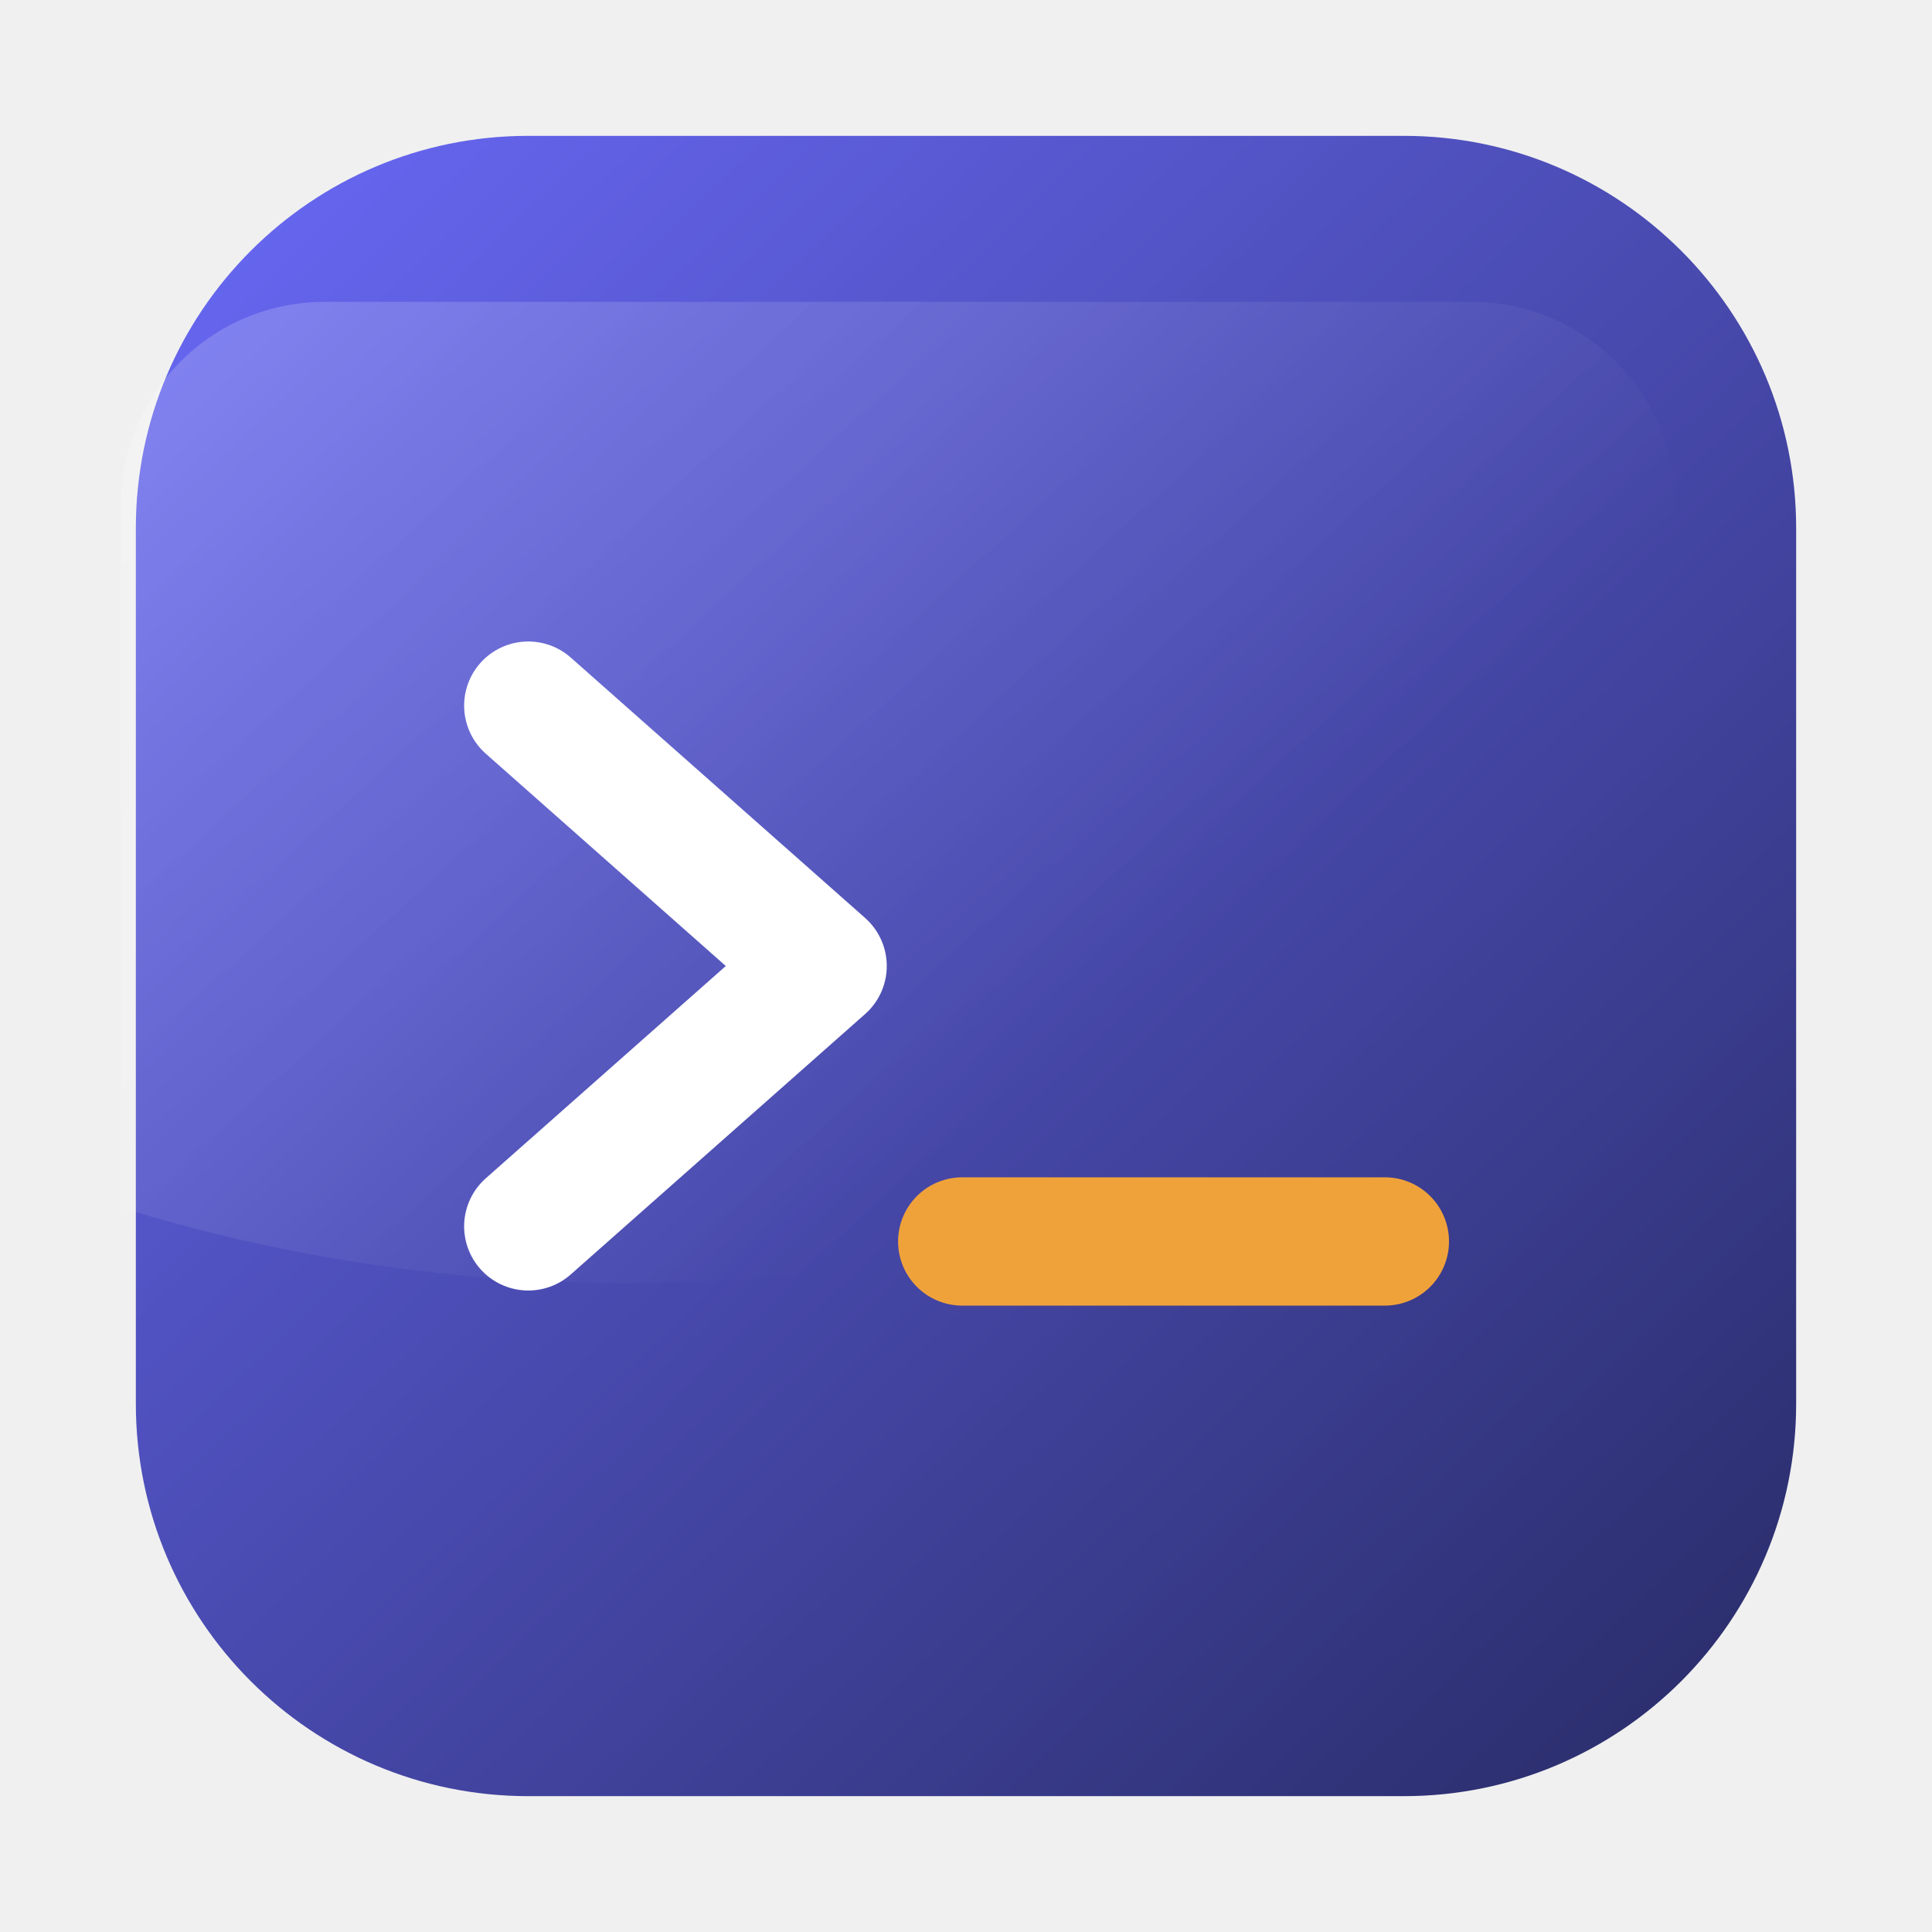
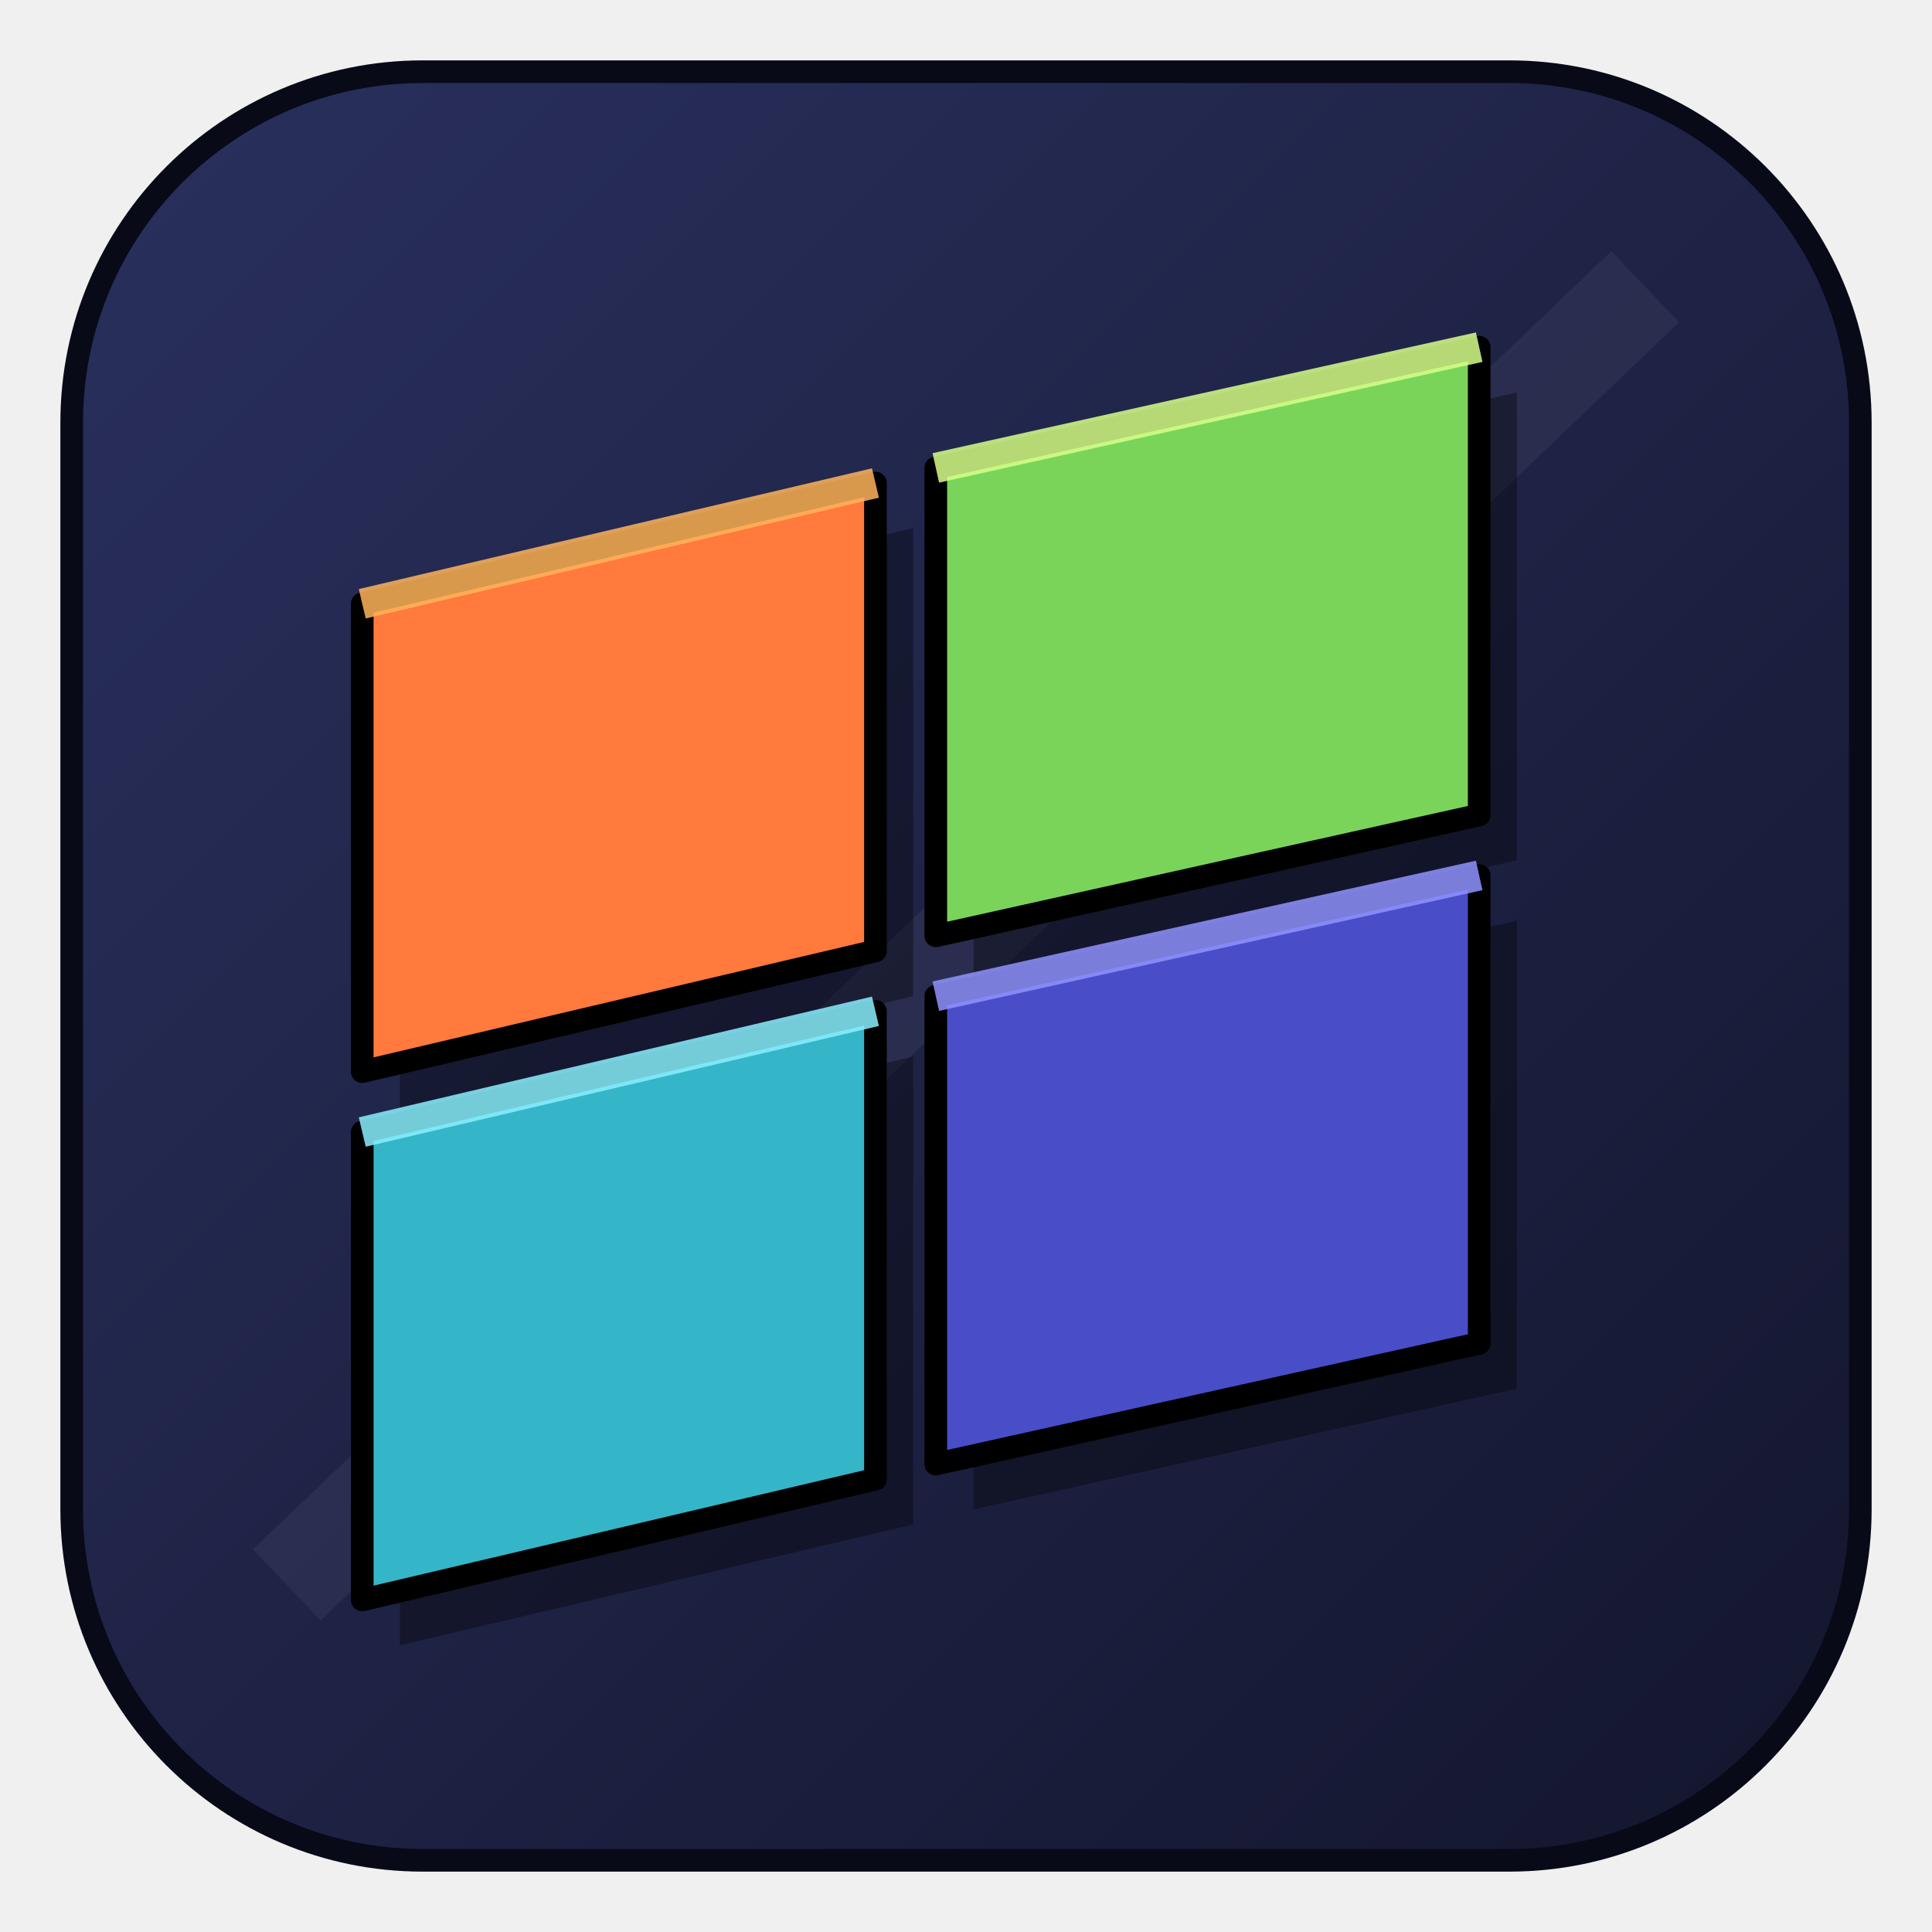
- <svg xmlns="http://www.w3.org/2000/svg" viewBox="0 0 512 512" role="img" aria-labelledby="title desc">
+ <svg xmlns="http://www.w3.org/2000/svg" viewBox="0 0 512 512" width="512" height="512" role="img" aria-label="NEWOS">
  <defs>
-     <linearGradient id="shell" x1="48" y1="40" x2="464" y2="472" gradientUnits="userSpaceOnUse">
-       <stop stop-color="#6868F5" />
-       <stop offset="1" stop-color="#292C68" />
+     <linearGradient id="tile" x1="0" y1="0" x2="1" y2="1">
+       <stop stop-color="#29305D" />
+       <stop offset="1" stop-color="#14162E" />
    </linearGradient>
-     <linearGradient id="shine" x1="90" y1="72" x2="410" y2="440" gradientUnits="userSpaceOnUse">
-       <stop stop-color="#FFF" stop-opacity=".18" />
-       <stop offset=".58" stop-color="#FFF" stop-opacity="0" />
+     <linearGradient id="rainbow" x1="0" y1="0" x2="1" y2="0">
+       <stop stop-color="#FF7A3C" />
+       <stop offset=".33" stop-color="#7BD45A" />
+       <stop offset=".66" stop-color="#35B6C8" />
+       <stop offset="1" stop-color="#4A4DC8" />
    </linearGradient>
  </defs>
-   <rect x="36" y="36" width="440" height="440" rx="104" fill="url(#shell)" />
-   <path d="M140 187 218 256l-78 69" fill="none" stroke="#FFF" stroke-width="34" stroke-linecap="round" stroke-linejoin="round" />
-   <path d="M255 329h112" fill="none" stroke="#F0A23A" stroke-width="34" stroke-linecap="round" />
-   <path d="M140 80h250a54 54 0 0 1 54 54v115c-75 57-173 91-278 91-47 0-92-7-134-20V134a54 54 0 0 1 54-54Z" fill="url(#shine)" />
+   <rect x="16" y="16" width="480" height="480" rx="96" fill="#080A18" />
+   <rect x="22" y="22" width="468" height="468" rx="90" fill="url(#tile)" />
+   <path d="M24 96h464" stroke="url(#rainbow)" stroke-width="6" opacity=".85" />
+   <path d="M76 420 436 76" stroke="#FFFFFF" stroke-width="26" opacity=".05" />
+   <g fill="#000" opacity=".35" transform="translate(10,12)">
+     <polygon points="96,160 232,128 232,252 96,284" />
+     <polygon points="248,124 392,92 392,216 248,248" />
+     <polygon points="96,300 232,268 232,392 96,424" />
+     <polygon points="248,264 392,232 392,356 248,388" />
+   </g>
+   <g>
+     <polygon points="96,160 232,128 232,252 96,284" fill="#FF7A3C" opacity="1.0" stroke="#000000" stroke-width="6" stroke-linejoin="round" />
+     <polyline points="96,160 232,128" fill="none" stroke="#FFB45A" stroke-width="8" opacity=".85" />
+     <polygon points="248,124 392,92 392,216 248,248" fill="#7BD45A" opacity="1.0" stroke="#000000" stroke-width="6" stroke-linejoin="round" />
+     <polyline points="248,124 392,92" fill="none" stroke="#D7FF8A" stroke-width="8" opacity=".85" />
+     <polygon points="96,300 232,268 232,392 96,424" fill="#35B6C8" opacity="1.0" stroke="#000000" stroke-width="6" stroke-linejoin="round" />
+     <polyline points="96,300 232,268" fill="none" stroke="#8AF0FF" stroke-width="8" opacity=".85" />
+     <polygon points="248,264 392,232 392,356 248,388" fill="#4A4DC8" opacity="1.0" stroke="#000000" stroke-width="6" stroke-linejoin="round" />
+     <polyline points="248,264 392,232" fill="none" stroke="#8F93FF" stroke-width="8" opacity=".85" />
+   </g>
</svg>
